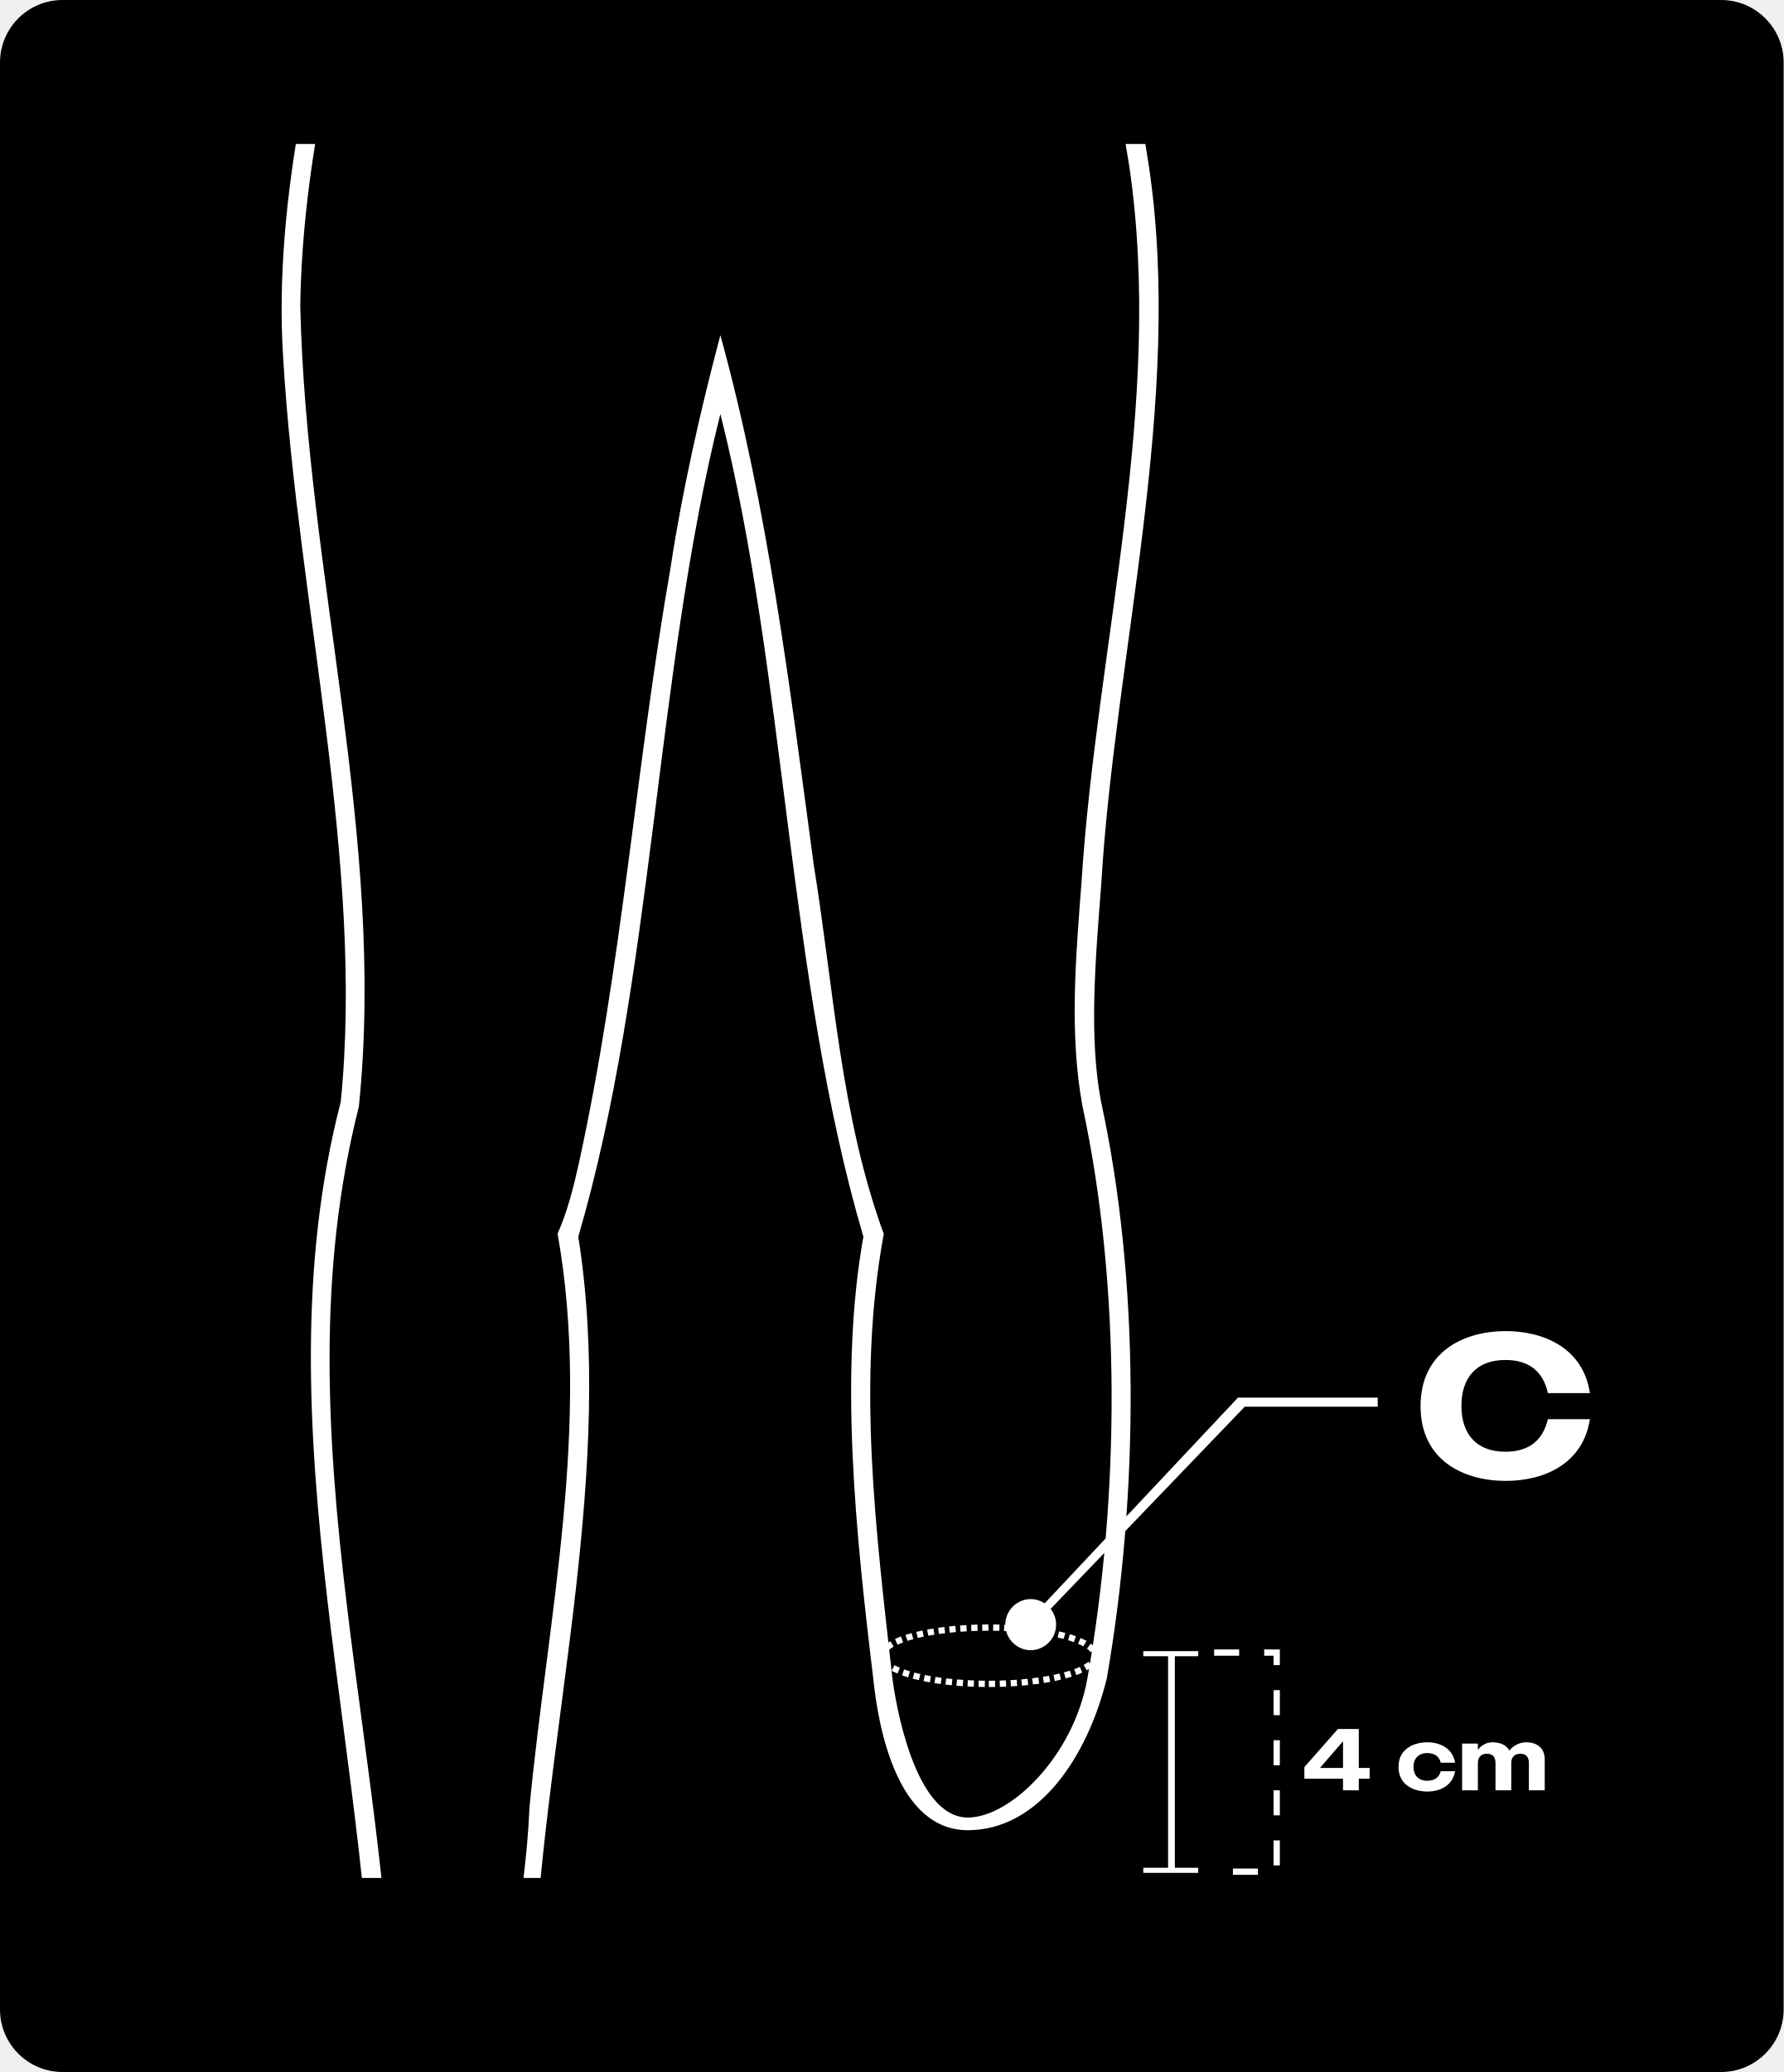
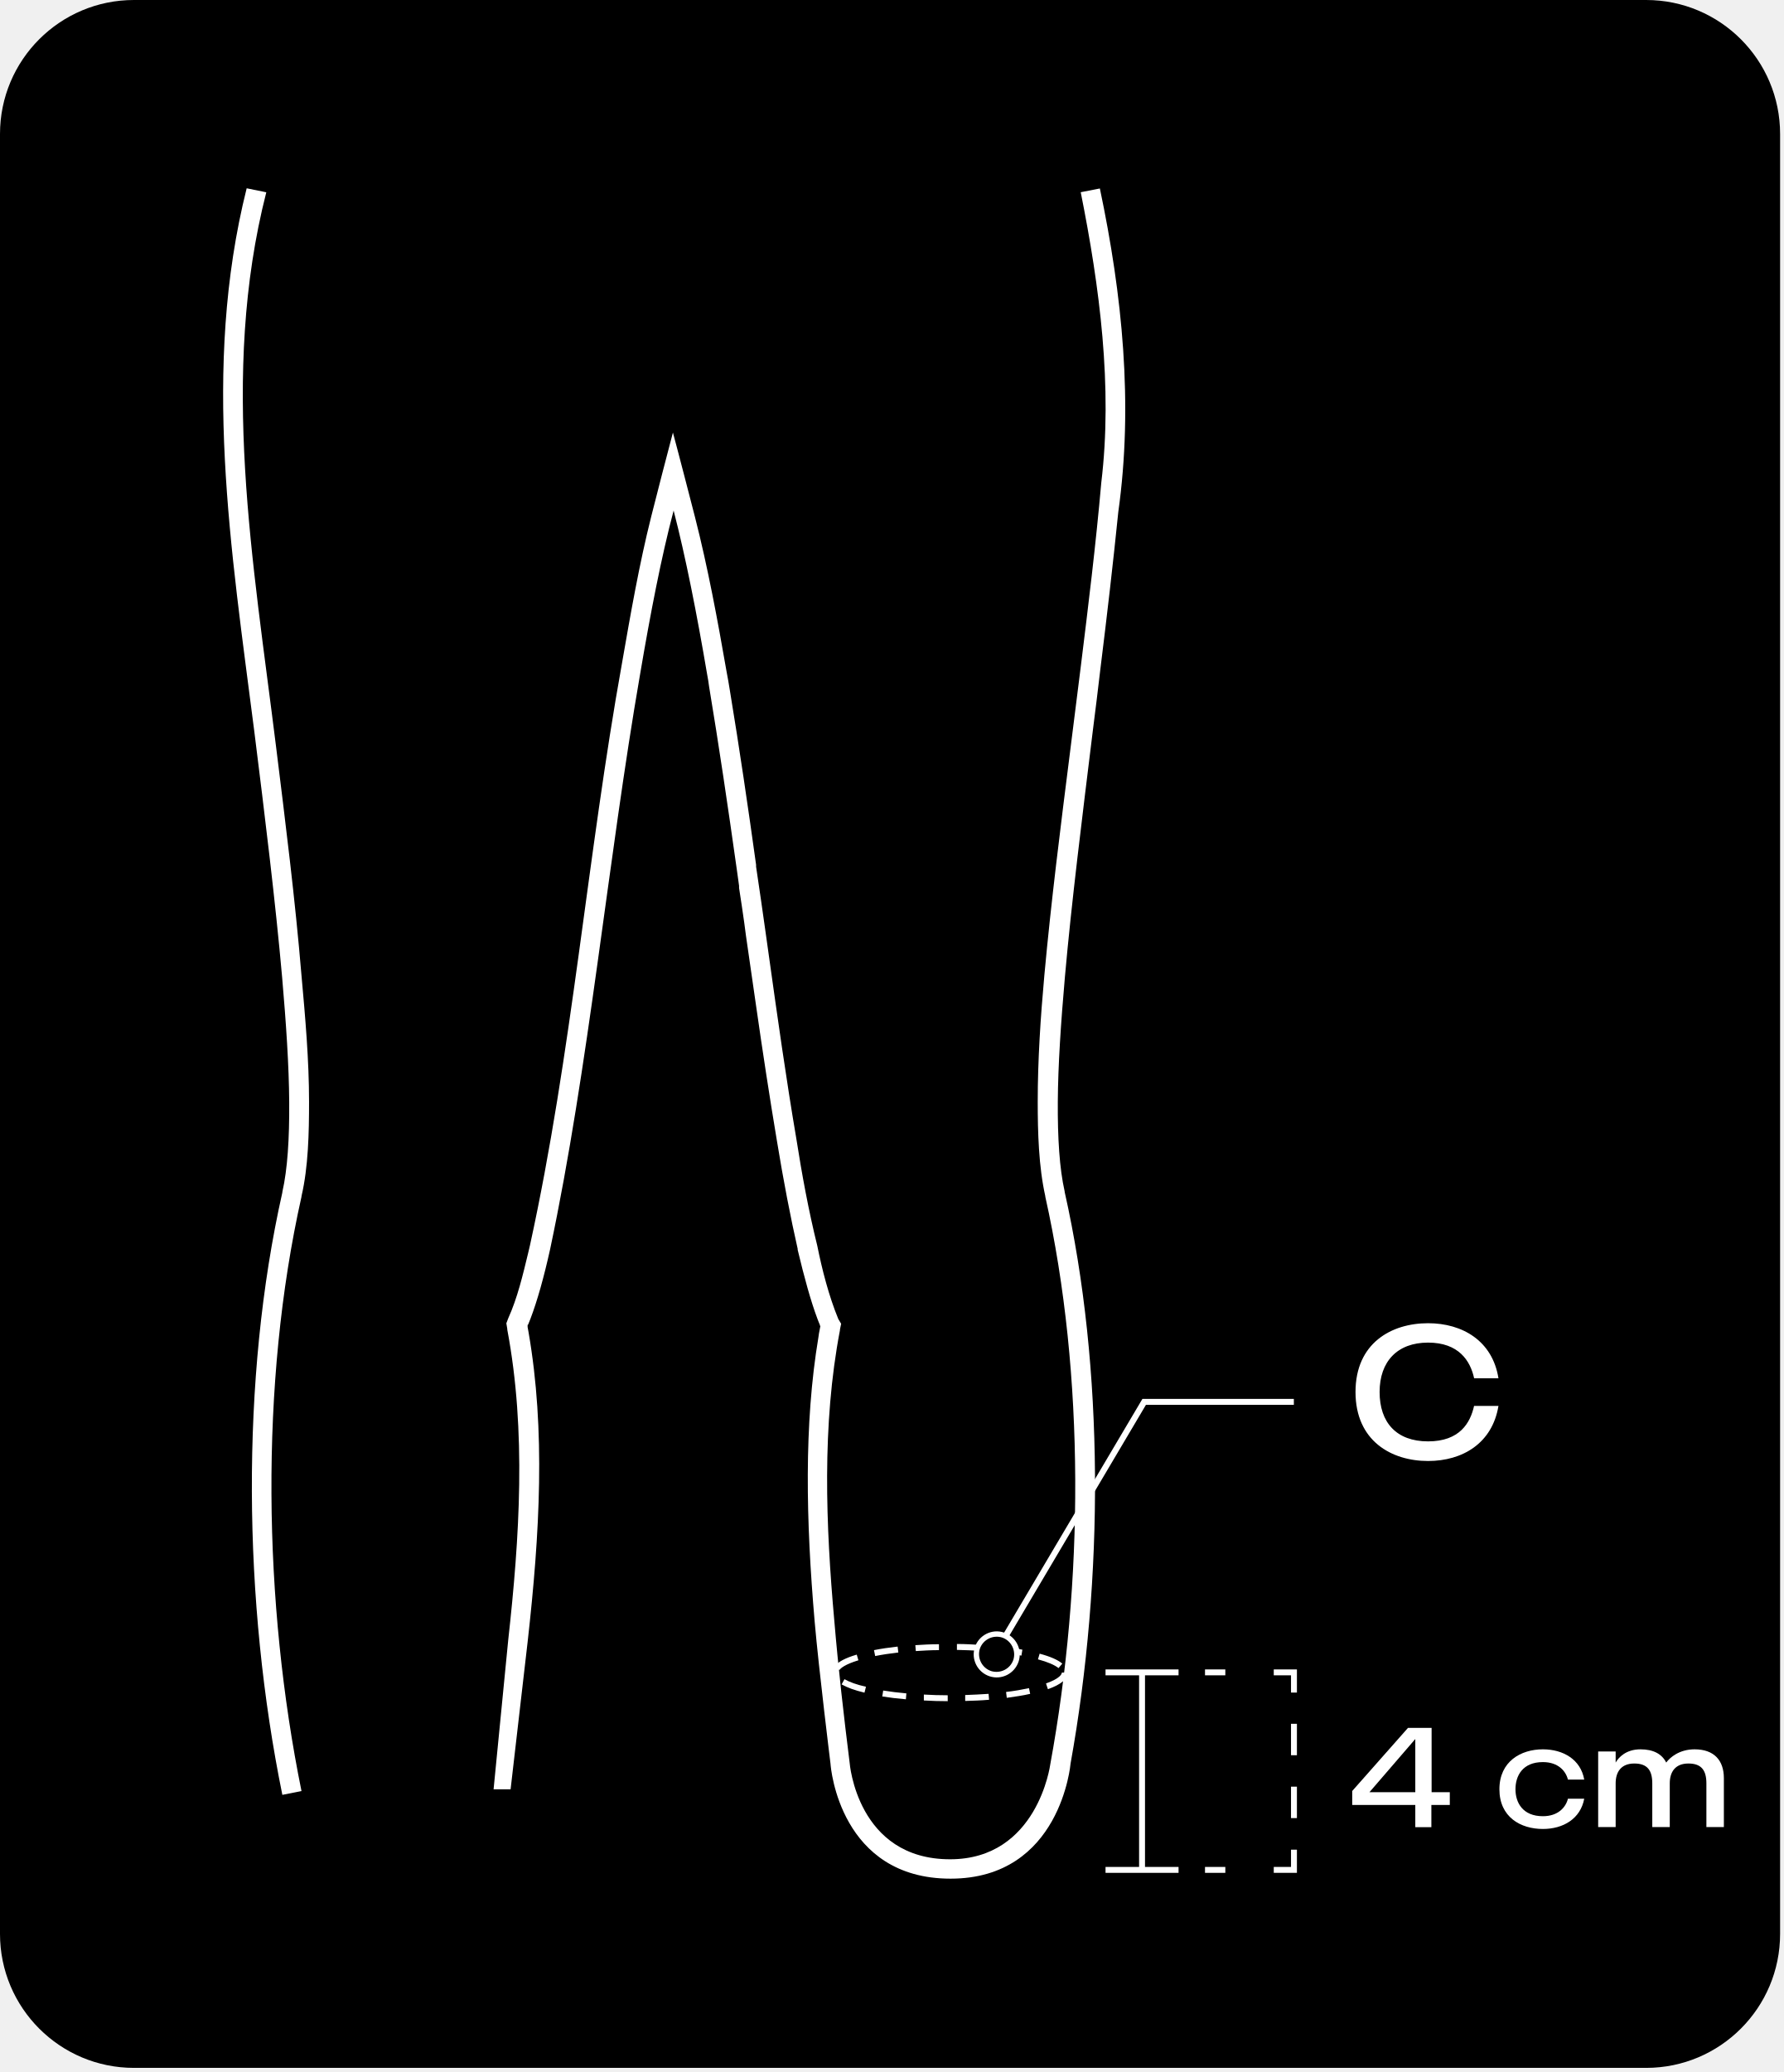
<svg xmlns="http://www.w3.org/2000/svg" width="285" height="331" viewBox="0 0 285 331" fill="none">
-   <rect width="285" height="331" rx="10" fill="black" />
-   <g clip-path="url(#clip0_11679_4558)">
-     <path d="M187.722 264.219H186.641V298.782H187.722V264.219Z" fill="white" />
-     <path d="M191.459 298.375H182.679V299.189H191.459V298.375Z" fill="white" />
-     <path d="M191.459 263.766H182.679V264.58H191.459V263.766Z" fill="white" />
-     <path d="M247.336 226.71H254.045C252.919 233.948 246.616 236.572 240.582 236.572C234.009 236.572 226.985 233.405 226.985 224.629C226.985 215.853 234.009 212.641 240.582 212.641C246.616 212.641 252.964 215.31 254.045 222.548H247.336C246.616 219.381 244.635 217.255 240.537 217.255C235.855 217.255 233.513 220.15 233.513 224.584C233.513 229.017 235.855 231.913 240.537 231.913C244.635 231.913 246.616 229.786 247.336 226.665V226.71Z" fill="white" />
-     <path d="M158 269C167.389 269 175 266.985 175 264.5C175 262.015 167.389 260 158 260C148.611 260 141 262.015 141 264.5C141 266.985 148.611 269 158 269Z" stroke="white" stroke-miterlimit="10" stroke-dasharray="1 0.75" />
-     <path d="M165.434 259.555L164.084 259.148L197.808 223.273H220.141V224.721H198.889L165.434 259.555Z" fill="white" />
-     <path d="M168.091 260.692C167.461 262.592 165.434 263.588 163.588 263C161.697 262.366 160.707 260.33 161.292 258.476C161.922 256.576 163.949 255.58 165.795 256.168C167.686 256.802 168.676 258.838 168.091 260.692Z" fill="white" />
-     <path d="M168.541 260.824C169.262 258.698 168.091 256.391 165.975 255.667C163.859 254.943 161.562 256.119 160.842 258.246C160.121 260.372 161.292 262.679 163.408 263.403C165.524 264.127 167.821 262.951 168.541 260.824C169.262 258.698 167.821 262.951 168.541 260.824ZM161.742 258.608C162.283 256.979 164.039 256.074 165.66 256.617C167.28 257.16 168.181 258.924 167.641 260.553C167.1 262.181 165.344 263.086 163.723 262.543C162.103 262.001 161.202 260.236 161.742 258.608C162.283 256.979 161.202 260.236 161.742 258.608Z" fill="white" />
-     <path d="M82.826 335.806C82.628 327.119 84.158 318.285 85.54 310.338C87.959 272.976 98.175 233.985 92.4 197.561C104.443 156.497 104.69 107.537 115.104 66.127C125.567 107.537 125.864 156.497 137.956 197.561C134.057 219.327 136.722 244.942 139.535 268.139C140.325 275.937 143.335 292.373 154.638 292.373C165.94 292.373 173.738 280.725 176.848 268.139C182.03 238.279 182.129 204.372 175.91 175.894C173.985 165.628 175.022 153.437 175.959 141.296C178.131 104.477 189.187 63.956 183.56 26.446C180.549 6.21 173.985 -19.159 166.779 -37.569C164.509 -43.442 163.522 -49.661 163.769 -55.978C164.262 -66.244 165.743 -79.619 166.286 -86.727L162.387 -78.731C161.942 -70.439 160.462 -61.654 160.412 -53.313C160.363 -47.489 161.696 -41.764 163.867 -36.335C171.912 -16.148 176.996 5.124 180.451 26.594C186.028 64.844 175.219 102.947 172.801 141.049C171.912 152.796 170.826 164.986 172.949 176.634C179.167 205.458 178.921 238.97 173.738 268.189C171.517 280.577 161.449 290.349 154.638 290.349C146.099 290.349 143.089 271.94 142.595 268.139C139.979 244.695 136.87 220.659 141.213 197.117C134.303 178.263 133.218 157.83 130.009 138.038C126.209 109.807 122.705 81.131 115.104 53.542C111.945 65.436 108.984 78.516 107.158 90.608C101.63 122.294 99.36 154.474 92.499 185.814C91.66 189.565 90.673 193.563 89.094 197.067C94.523 227.47 87.514 258.416 84.602 288.721C83.961 304.613 79.864 319.864 79.716 335.855" fill="white" />
-     <path d="M57.356 176.631C61.7 133.988 48.916 91.493 47.979 48.8C48.324 25.653 54 2.653 60.515 -19.458C65.895 -38.164 72.261 -42.853 68.955 -64.076L66.586 -85.002L62.884 -89L65.993 -63.681C66.783 -53.267 66.339 -47.097 65.993 -44.926C65.006 -39.546 60.762 -30.613 57.603 -20.346C50.594 3.295 43.537 31.822 45.264 57.438C47.584 96.231 58.245 138.233 54.444 176.039C40.921 228.208 60.515 282.893 59.824 336H62.933C63.772 282.893 43.882 229.639 57.356 176.73V176.631Z" fill="white" />
-     <path d="M194 264H204V299H194" stroke="white" stroke-miterlimit="10" stroke-dasharray="4 4" />
-     <path d="M218.85 282.43V284.152H217.114V286H214.594V284.152H208.42V282.29L213.782 276.2H217.114V282.43H218.85ZM210.912 282.43H214.594V278.16L210.912 282.43ZM228.079 284.474C229.311 284.474 229.997 283.83 230.207 282.948H232.503C232.111 285.272 230.067 286.196 228.079 286.196C225.895 286.196 223.459 285.146 223.459 282.262C223.459 279.378 225.895 278.328 228.079 278.328C230.067 278.328 232.111 279.266 232.503 281.59H230.207C229.997 280.694 229.311 280.05 228.079 280.05C226.539 280.05 225.853 281.044 225.853 282.262C225.853 283.48 226.539 284.474 228.079 284.474ZM243.83 278.328C245.748 278.328 246.826 279.378 246.826 281.058V286H244.292V281.618C244.292 280.526 243.69 280.162 242.92 280.162C242.15 280.162 241.478 280.568 241.478 281.618V286H238.958V281.618C238.958 280.526 238.356 280.162 237.586 280.162C236.802 280.162 236.144 280.568 236.144 281.618V286H233.624V278.538H236.144V279.56C236.424 279.126 237.222 278.328 238.496 278.328C239.798 278.328 240.722 278.818 241.17 279.658C241.366 279.35 242.374 278.328 243.83 278.328Z" fill="white" />
-   </g>
-   <defs>
-     <clipPath id="clip0_11679_4558">
-       <rect width="210" height="277" fill="white" transform="translate(44 23)" />
-     </clipPath>
-   </defs>
+   <path d="M263.028 0H21.406C9.584 0 0 9.584 0 21.406V308.936C0 320.758 9.584 330.342 21.406 330.342H263.028C274.85 330.342 284.434 320.758 284.434 308.936V21.406C284.434 9.584 274.85 0 263.028 0Z" fill="black" />
+   <path d="M235.543 224.596H239.431C238.45 230.562 233.693 233.393 228.181 233.393C222.329 233.393 216.591 230.184 216.591 222.369C216.591 214.554 222.329 211.383 228.181 211.383C233.693 211.383 238.487 214.214 239.431 220.179H235.543C234.939 217.386 233.089 214.479 228.181 214.479C223.273 214.479 220.441 217.499 220.441 222.369C220.441 227.239 223.122 230.259 228.181 230.259C233.24 230.259 234.939 227.315 235.543 224.559V224.596Z" fill="white" />
+   <path d="M231.619 288.339H228.712V291.888H226.144V288.339H216.064V286.111L224.974 276.031H228.75V286.3H231.657V288.339H231.619ZM226.144 286.3V277.806L218.82 286.3H226.144Z" fill="white" />
+   <path d="M250.533 287.344H253.137C252.533 290.553 249.777 292.176 246.53 292.176C242.982 292.176 239.584 290.288 239.584 285.833C239.584 281.379 243.019 279.453 246.53 279.453C249.777 279.453 252.571 281.077 253.137 284.286H250.533C250.193 282.926 248.984 281.492 246.53 281.492C243.284 281.492 242.151 283.682 242.151 285.833C242.151 287.985 243.321 290.137 246.53 290.137C248.984 290.137 250.193 288.703 250.533 287.344Z" fill="white" />
+   <path d="M275.449 284.059V291.874H272.656V284.89C272.656 282.851 271.9 281.718 269.786 281.718C267.672 281.718 266.804 283.077 266.804 284.89V291.874H264.01V284.89C264.01 282.851 263.255 281.718 261.141 281.718C259.026 281.718 258.158 283.077 258.158 284.89V291.874H255.364V279.793H258.158V281.567C258.611 280.774 259.782 279.453 262.122 279.453C264.199 279.453 265.558 280.208 266.237 281.567C266.841 280.737 268.352 279.453 270.768 279.453C273.901 279.453 275.449 281.228 275.449 284.059Z" fill="white" />
+   <path d="M151.393 271.761C150.147 271.761 148.863 271.724 147.618 271.648V270.704C148.901 270.78 150.185 270.818 151.431 270.818V271.761H151.393ZM154.224 271.724V270.78C155.47 270.742 156.716 270.667 157.962 270.591L158.038 271.535C156.792 271.648 155.546 271.686 154.262 271.724H154.224ZM144.748 271.459C143.427 271.346 142.143 271.195 140.973 271.006L141.124 270.062C142.294 270.251 143.54 270.402 144.824 270.515L144.748 271.459ZM160.869 271.233L160.756 270.289C162.077 270.138 163.323 269.911 164.418 269.685L164.607 270.591C163.474 270.855 162.19 271.044 160.831 271.233H160.869ZM138.141 270.402C136.556 270.025 135.348 269.572 134.479 269.081L134.932 268.25C135.725 268.703 136.858 269.119 138.368 269.458L138.141 270.365V270.402ZM167.438 269.836L167.136 268.93C169.476 268.099 169.665 267.382 169.665 267.193H170.609C170.609 268.213 169.552 269.081 167.476 269.836H167.438ZM134.102 266.778L133.347 266.212C133.875 265.494 135.083 264.852 136.895 264.324L137.16 265.23C135.046 265.872 134.328 266.476 134.102 266.816V266.778ZM169.137 266.476C168.533 265.985 167.4 265.494 165.852 265.079L166.117 264.173C167.816 264.626 169.024 265.155 169.741 265.759L169.137 266.476ZM139.84 264.55L139.652 263.607C140.784 263.38 142.068 263.191 143.427 263.04L143.54 263.984C142.219 264.135 140.973 264.324 139.84 264.55ZM163.172 264.475C162.002 264.286 160.756 264.097 159.472 263.946L159.585 263.003C160.906 263.154 162.19 263.305 163.36 263.531L163.21 264.475H163.172ZM146.334 263.758L146.258 262.814C147.429 262.738 148.712 262.663 150.034 262.663V263.607C148.75 263.607 147.467 263.682 146.296 263.758H146.334ZM156.641 263.72C155.433 263.644 154.187 263.607 152.903 263.569V262.625C154.224 262.625 155.508 262.701 156.716 262.776L156.641 263.72Z" fill="white" />
+   <path d="M175.78 30.102L172.685 30.706C175.705 45.807 177.819 61.777 175.969 77.105C175.101 86.996 173.893 96.774 172.685 106.552C172.118 111.045 171.552 115.575 170.985 120.068C169.475 131.998 167.965 143.89 166.871 155.82C166.266 162.503 165.813 169.336 165.813 176.018C165.813 180.888 165.965 186.363 167.022 191.082V191.157C173.402 219.699 173.138 252.922 167.814 281.879C167.814 281.879 165.813 297.018 151.807 297.018C136.932 297.018 135.762 281.614 135.762 281.614C134.818 274.064 133.95 266.513 133.308 258.887C131.949 243.71 131.307 227.665 134.214 212.488V212.375L134.403 211.469L133.95 210.714C132.44 207.052 131.345 202.785 130.59 199.01C129.193 193.385 128.136 187.609 127.229 181.832C125.606 172.281 124.247 162.616 122.888 152.913C122.699 151.667 122.548 150.384 122.359 149.138C121.868 145.589 121.34 142.002 120.812 138.454V138.152C119.528 128.902 118.168 119.652 116.621 110.29C116.47 109.27 116.281 108.289 116.092 107.269C114.658 99.039 113.11 90.658 111.033 82.541C110.693 81.182 107.938 70.573 107.522 69.101C107.145 70.498 104.351 81.257 104.049 82.541C102.123 90.205 100.764 98.058 99.405 105.835C93.818 136.83 91.401 168.241 84.681 198.935C84.568 199.35 84.493 199.803 84.379 200.218C83.549 203.654 82.68 207.354 81.208 210.6L80.906 211.393L81.057 212.299V212.413C84.115 228.647 83.02 245.635 81.208 261.983L78.867 285.843H81.586C81.586 285.843 83.624 268.25 84.304 262.322C86.267 244.88 87.173 228.495 84.455 212.828C84.417 212.564 84.342 212.262 84.304 211.997V211.846V211.771V211.657L84.379 211.62C84.493 211.318 84.644 210.978 84.757 210.676C85.852 207.807 86.909 204.031 87.89 199.614C94.082 170.469 97.14 137.321 102.275 107.722C103.936 97.944 105.672 88.959 107.635 81.559C109.561 88.997 111.335 97.982 112.996 107.76C113.11 108.364 113.223 109.006 113.298 109.648C114.846 118.935 116.319 128.864 117.716 138.794C117.791 139.36 117.867 139.888 117.942 140.417L118.093 141.512V141.852C118.395 143.739 118.66 145.589 118.924 147.439L119.188 149.44C119.717 153.14 120.245 156.84 120.774 160.426C121.869 168.09 123.001 175.452 124.134 182.21C125.191 188.666 126.323 194.517 127.456 199.501V199.652C128.513 204.069 129.533 207.807 130.627 210.714C130.741 211.053 130.892 211.355 131.005 211.657V211.733L131.08 211.846C131.043 212.073 131.005 212.261 130.967 212.45C130.892 212.828 130.816 213.205 130.778 213.583C128.437 227.552 128.777 242.955 130.174 259.076C130.816 266.513 132.704 281.765 132.704 281.765C132.741 282.445 134.252 300.114 151.883 300.114C169.513 300.114 171.061 281.728 171.061 281.728C176.384 252.167 176.46 218.604 170.117 190.402V190.327C169.287 186.665 168.984 181.757 169.022 175.98C169.06 170.166 169.513 163.409 170.155 156.085C171.212 144.154 172.911 130.639 174.61 116.783C175.025 113.499 175.441 110.214 175.818 106.93C176.875 98.435 177.857 89.978 178.687 81.786C181.104 64.533 179.329 47.128 175.742 30.102H175.78Z" fill="white" />
+   <path d="M44.097 119.176C40.472 89.879 35.074 59.941 42.549 30.72L39.415 30.078C32.204 58.846 36.923 87.803 40.623 116.76C42.36 130.615 44.021 144.169 45.078 156.099C45.72 163.499 46.173 170.219 46.211 176.07C46.249 181.884 45.947 186.755 45.116 190.417V190.492C38.396 220.317 38.849 256.032 45.116 286.726L48.174 286.121C42.096 256.221 41.454 221.11 48.174 191.172V191.096C49.269 186.415 49.382 180.941 49.382 176.033C49.382 169.35 48.778 162.517 48.174 155.835C47.154 143.602 45.607 131.37 44.097 119.176Z" fill="white" />
+   <path d="M159.661 264.024L158.83 263.533L182.539 223.477H206.739V224.42H183.106L159.661 264.024Z" fill="white" />
+   <path d="M162.34 265.272C161.773 266.971 159.961 267.915 158.224 267.348C156.525 266.782 155.582 264.932 156.148 263.233C156.714 261.534 158.526 260.591 160.263 261.157C161.962 261.723 162.906 263.573 162.34 265.272Z" fill="black" />
+   <path d="M162.754 265.441C163.395 263.515 162.338 261.439 160.413 260.797C158.488 260.155 156.411 261.213 155.769 263.138C155.127 265.063 156.185 267.14 158.11 267.782C160.035 268.423 162.112 267.366 162.754 265.441C163.395 263.515 162.112 267.366 162.754 265.441ZM156.562 263.402C157.053 261.93 158.638 261.137 160.111 261.59C161.583 262.081 162.376 263.666 161.923 265.139C161.432 266.611 159.846 267.404 158.374 266.951C156.902 266.46 156.109 264.875 156.562 263.402C157.053 261.93 156.071 264.875 156.562 263.402Z" fill="white" />
+   <path d="M195.789 266.688H192.542V267.631H195.789V266.688Z" fill="white" />
+   <path d="M207.229 270.387H206.285V267.631H203.529V266.688H207.229V270.387Z" fill="white" />
+   <path d="M207.228 290.439H206.284V285.417H207.228V290.439ZM207.228 280.396H206.284V275.375H207.228V280.396Z" fill="white" />
+   <path d="M207.229 299.184H203.529V298.24H206.285V295.484H207.229V299.184Z" fill="white" />
+   <path d="M195.789 298.242H192.542V299.186H195.789V298.242Z" fill="white" />
+   <path d="M188.315 266.688H176.648V267.631H188.315V266.688Z" fill="white" />
+   <path d="M188.315 298.242H176.648V299.186H188.315V298.242Z" fill="white" />
+   <path d="M182.954 267.148H182.01V298.71H182.954V267.148Z" fill="white" />
</svg>
